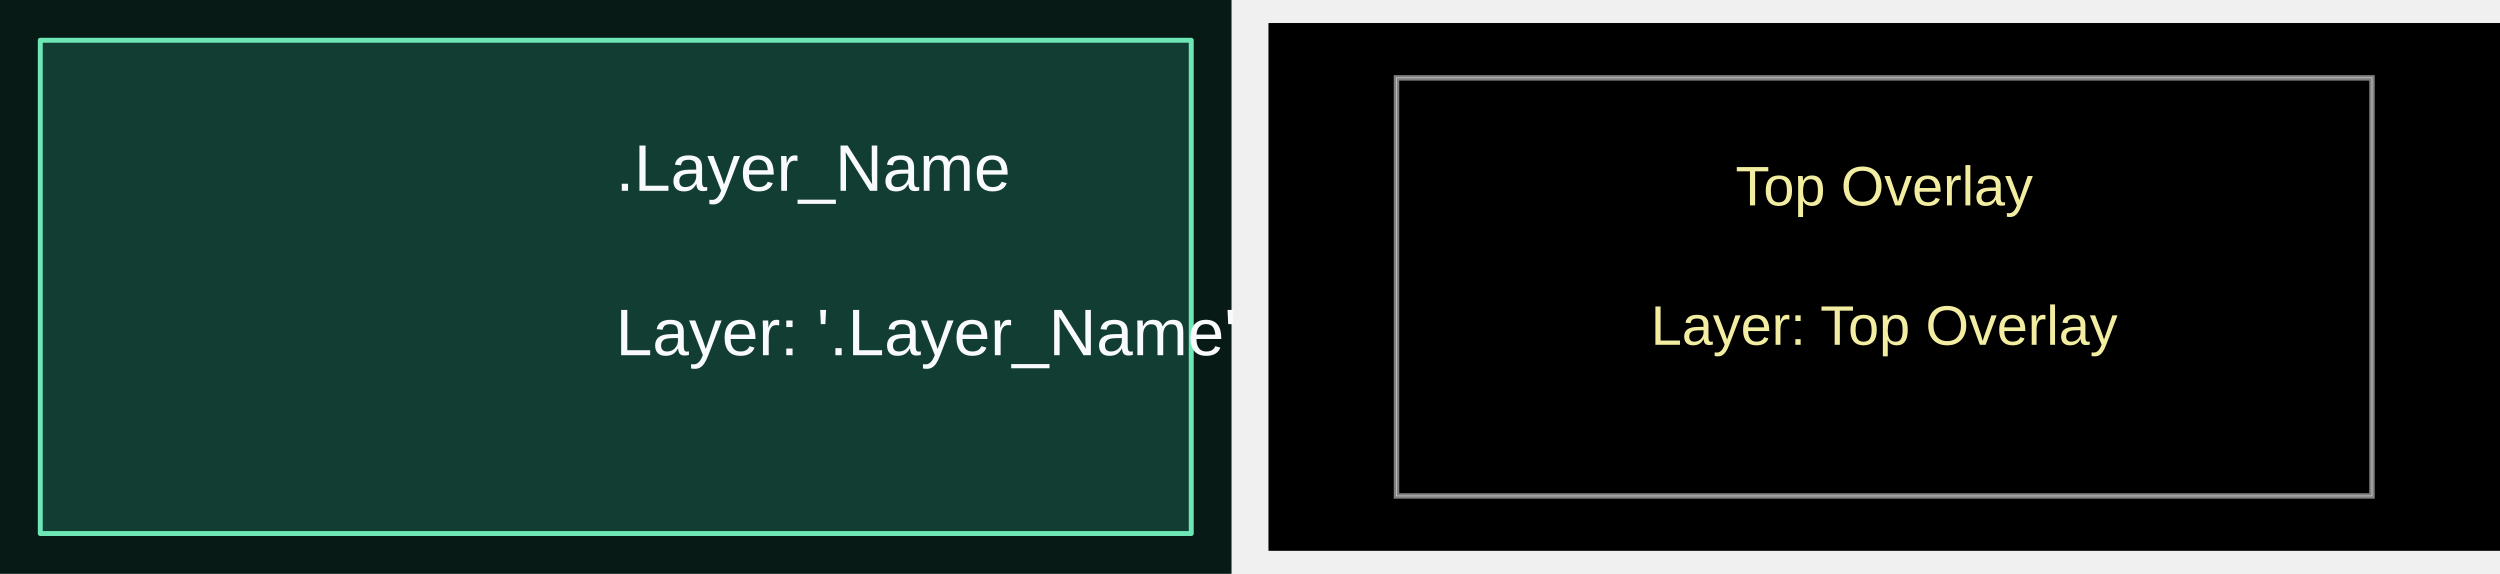
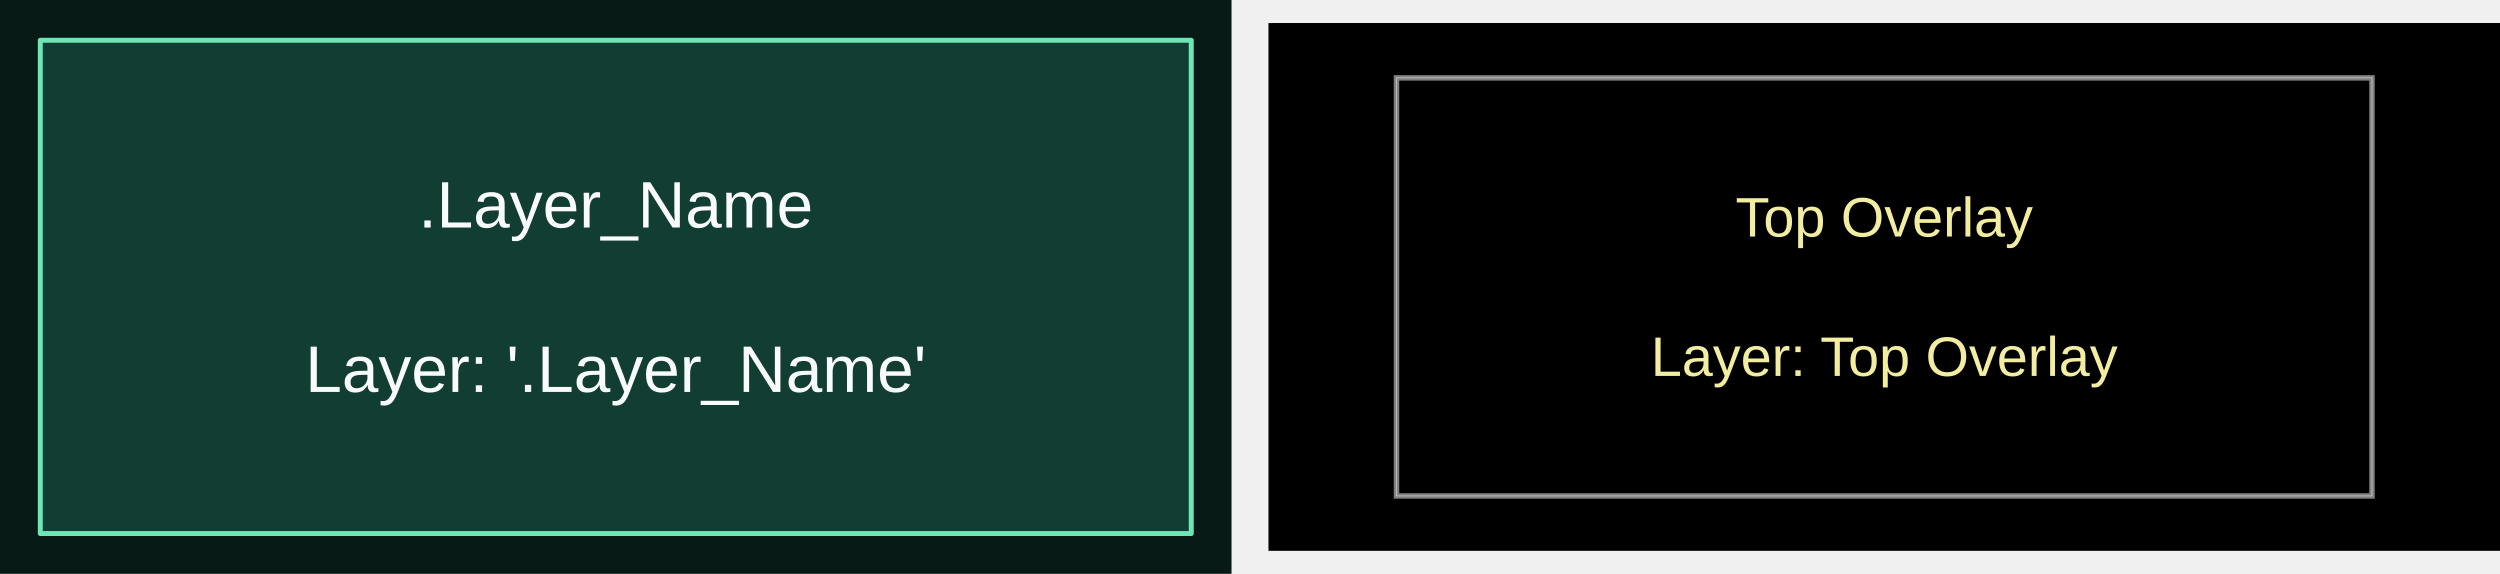
- <svg xmlns="http://www.w3.org/2000/svg" width="1624" height="372.764" viewBox="0 0 1624 372.764" aria-label=".Layer_Name resolution: altiumts source on left, Circuit JSON on right" role="img">
+ <svg xmlns="http://www.w3.org/2000/svg" width="1624" height="372.764" viewBox="0 0 1624 372.764" aria-label=".Layer_Name resolution: Top Overlay: altiumts source on left, Circuit JSON on right" role="img">
  <g transform="translate(0, 0) scale(1.068091, 1.068091) translate(0, 0)">
    <rect width="749" height="349" fill="#071a16" x="0" y="0" />
    <g stroke-linecap="round" stroke-linejoin="round">
      <polygon data-record="BoardOutline" points="24.5,324.5 724.5,324.5 724.5,24.5 24.5,24.5" fill="#123d32" stroke="#6ee7b7" stroke-width="3" />
-       <text data-record="Text" data-layer="TOPOVERLAY" x="0" y="0" fill="#f8fafc" font-family="Arial, sans-serif" font-size="40" font-weight="normal" font-style="normal" text-anchor="start" dominant-baseline="text-after-edge" transform="translate(374.5 124.5) rotate(0) scale(1 1)">.Layer_Name</text>
-       <text data-record="Text" data-layer="TOPOVERLAY" x="0" y="0" fill="#f8fafc" font-family="Arial, sans-serif" font-size="40" font-weight="normal" font-style="normal" text-anchor="start" dominant-baseline="text-after-edge" transform="translate(374.5 224.5) rotate(0) scale(1 1)">Layer: '.Layer_Name'</text>
+       <text data-record="Text" data-layer="TOPOVERLAY" x="0" y="0" fill="#f8fafc" font-family="Arial, sans-serif" font-size="40" font-weight="normal" font-style="normal" text-anchor="middle" dominant-baseline="central" transform="translate(374.5 124.5) rotate(0) scale(1 1)">.Layer_Name</text>
+       <text data-record="Text" data-layer="TOPOVERLAY" x="0" y="0" fill="#f8fafc" font-family="Arial, sans-serif" font-size="40" font-weight="normal" font-style="normal" text-anchor="middle" dominant-baseline="central" transform="translate(374.5 224.5) rotate(0) scale(1 1)">Layer: '.Layer_Name'</text>
    </g>
  </g>
  <g transform="translate(824, 14.95327) scale(1, 1) translate(0, 0)">
    <style />
    <rect class="boundary" x="0" y="0" fill="#000" width="800" height="342.857" data-type="pcb_background" data-pcb-layer="global" />
    <rect class="pcb-boundary" fill="none" stroke="#fff" stroke-width="0.3" x="83.16" y="35.64" width="633.68" height="271.577" data-type="pcb_boundary" data-pcb-layer="global" />
    <path class="pcb-board" d="M 83.16 307.217 L 716.84 307.217 L 716.84 35.64 L 83.16 35.64 Z" fill="none" stroke="rgba(255, 255, 255, 0.5)" stroke-width="3.564" data-type="pcb_board" data-pcb-layer="board" />
-     <text x="0" y="0" dx="0" dy="0" fill="#f2eda1" font-family="Arial, sans-serif" font-size="36.21" text-anchor="middle" dominant-baseline="text-after-edge" transform="matrix(1,0,0,1,400,126.1657)" class="pcb-silkscreen-text pcb-silkscreen-top" data-pcb-silkscreen-text-id="pcb_silkscreen_text_altium_1__stack1" stroke="none" data-type="pcb_silkscreen_text" data-pcb-layer="top">Top Overlay</text>
-     <text x="0" y="0" dx="0" dy="0" fill="#f2eda1" font-family="Arial, sans-serif" font-size="36.21" text-anchor="middle" dominant-baseline="text-after-edge" transform="matrix(1,0,0,1,400,216.6914)" class="pcb-silkscreen-text pcb-silkscreen-top" data-pcb-silkscreen-text-id="pcb_silkscreen_text_altium_2__stack1" stroke="none" data-type="pcb_silkscreen_text" data-pcb-layer="top">Layer: Top Overlay</text>
+     <text x="0" y="0" dx="0" dy="0" fill="#f2eda1" font-family="Arial, sans-serif" font-size="36.21" text-anchor="middle" dominant-baseline="central" transform="matrix(1,0,0,1,400,126.1657)" class="pcb-silkscreen-text pcb-silkscreen-top" data-pcb-silkscreen-text-id="pcb_silkscreen_text_altium_1__stack1" stroke="none" data-type="pcb_silkscreen_text" data-pcb-layer="top">Top Overlay</text>
+     <text x="0" y="0" dx="0" dy="0" fill="#f2eda1" font-family="Arial, sans-serif" font-size="36.21" text-anchor="middle" dominant-baseline="central" transform="matrix(1,0,0,1,400,216.6914)" class="pcb-silkscreen-text pcb-silkscreen-top" data-pcb-silkscreen-text-id="pcb_silkscreen_text_altium_2__stack1" stroke="none" data-type="pcb_silkscreen_text" data-pcb-layer="top">Layer: Top Overlay</text>
  </g>
</svg>
